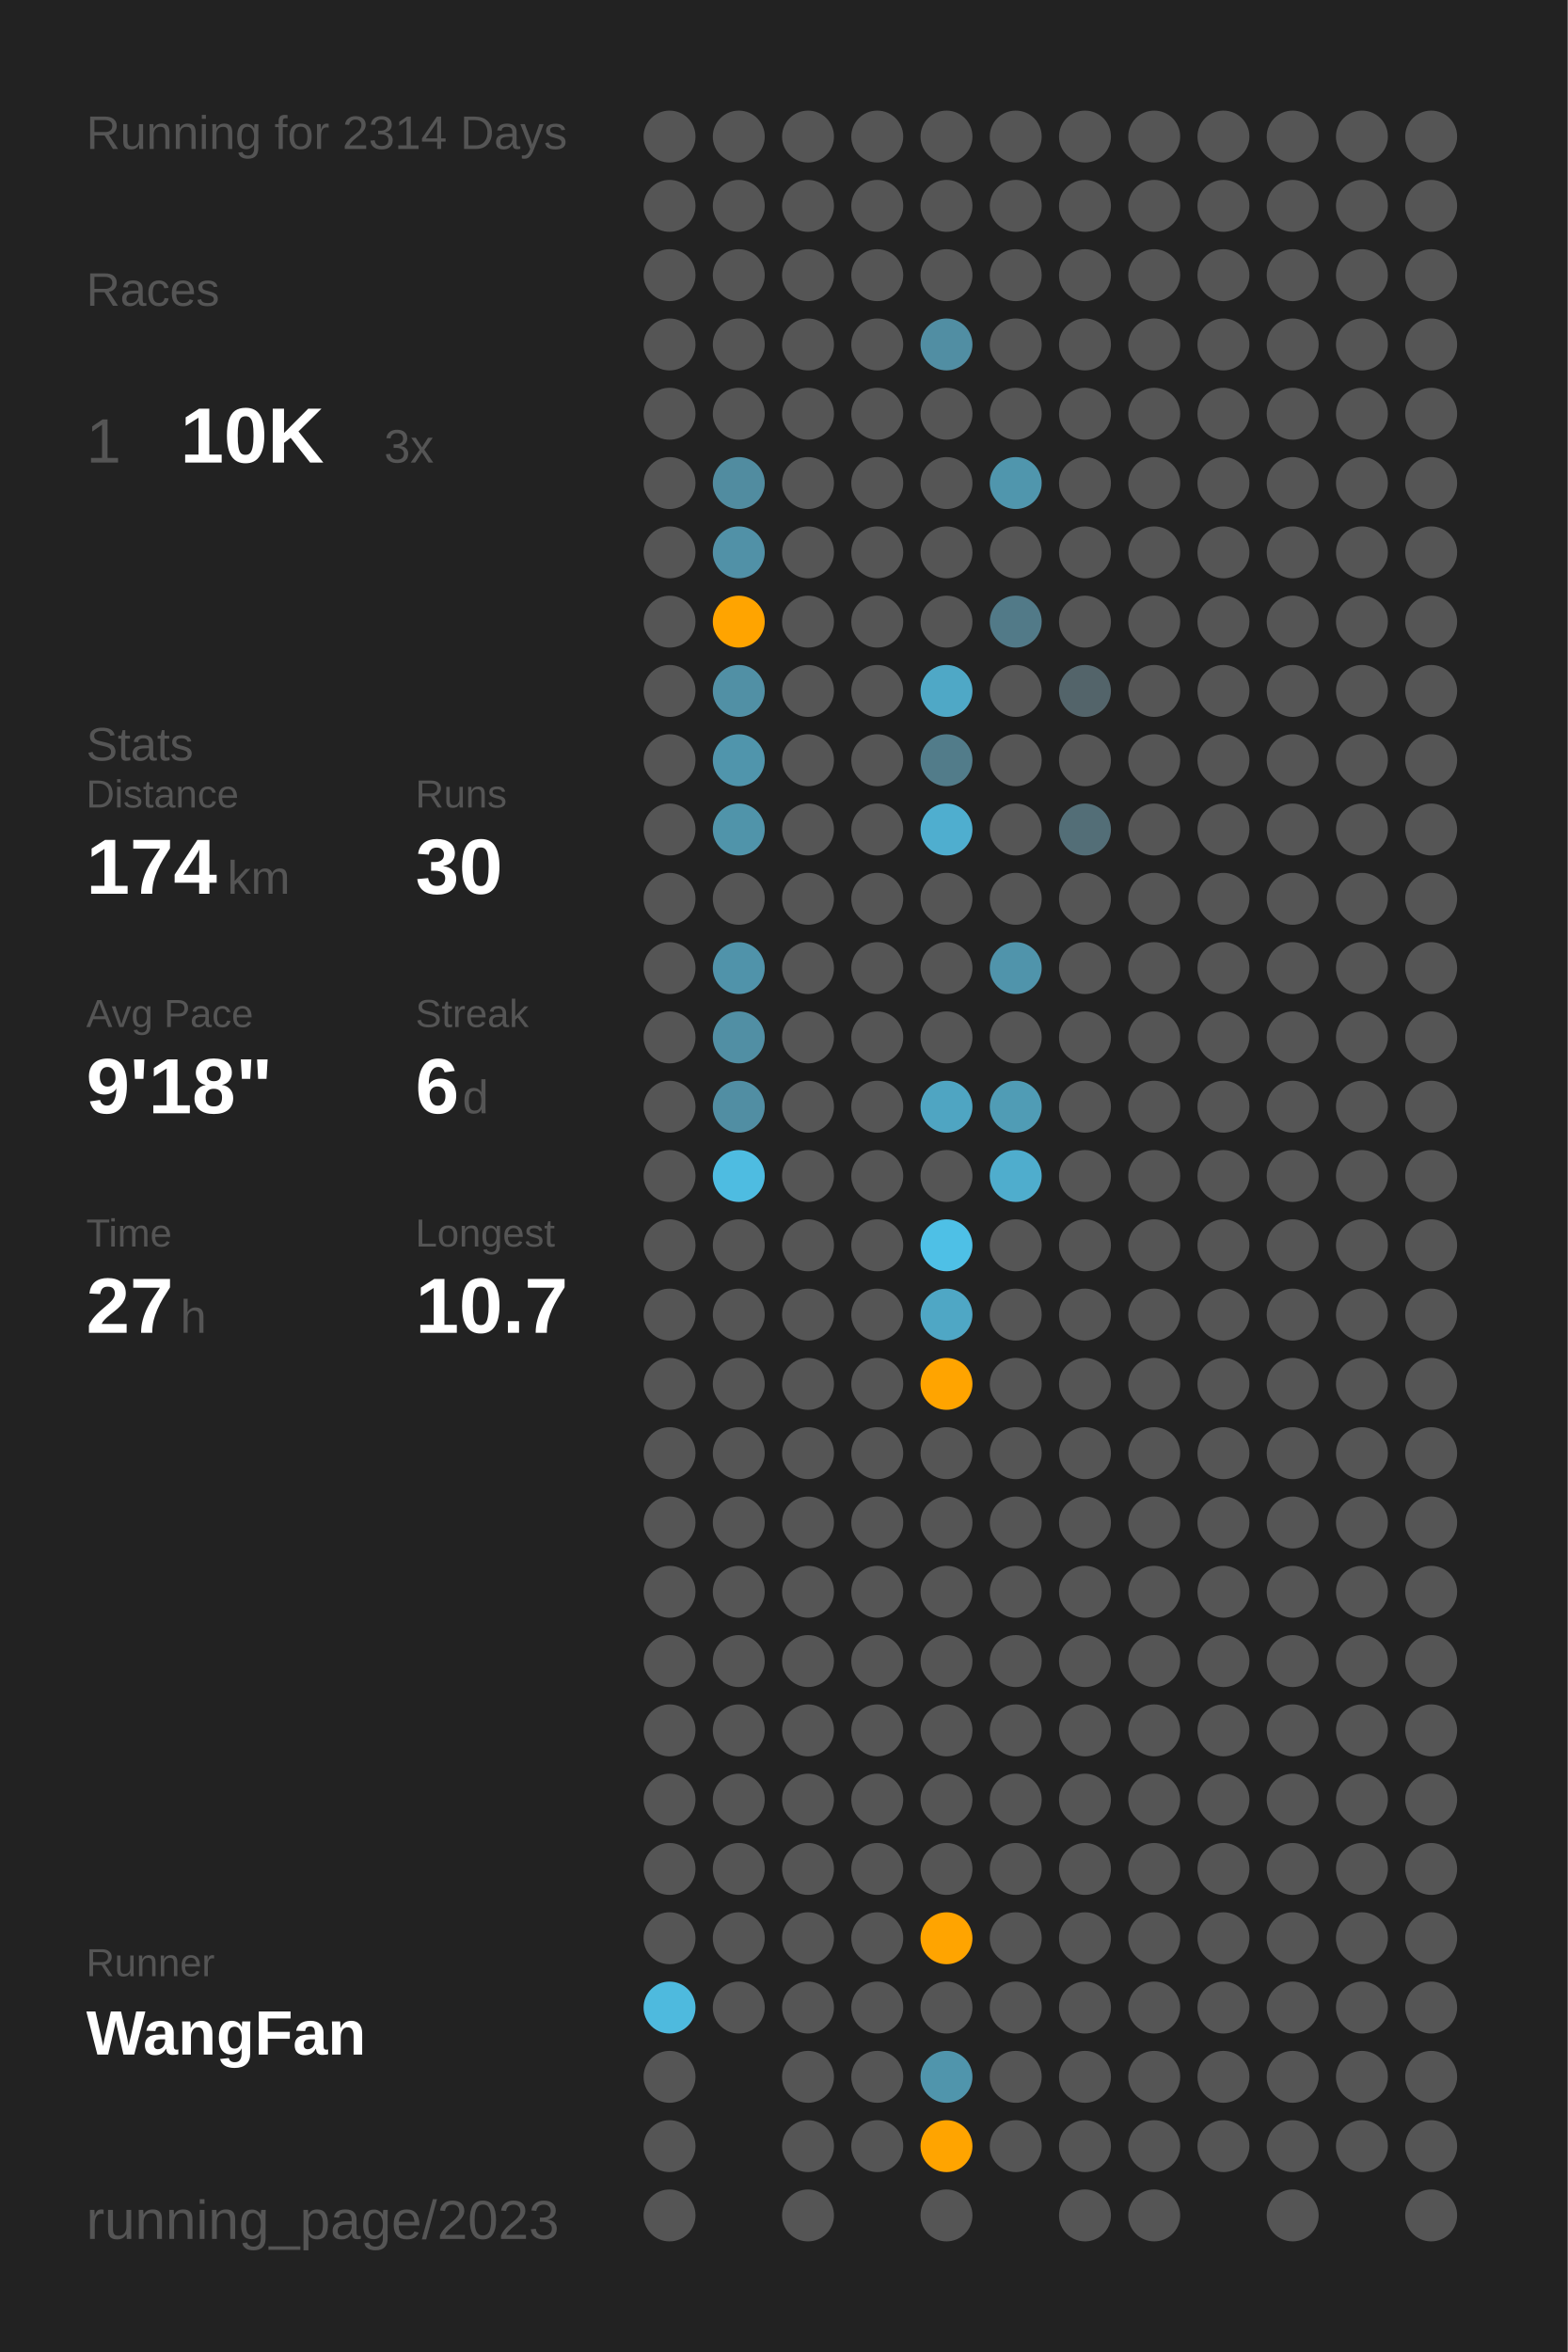
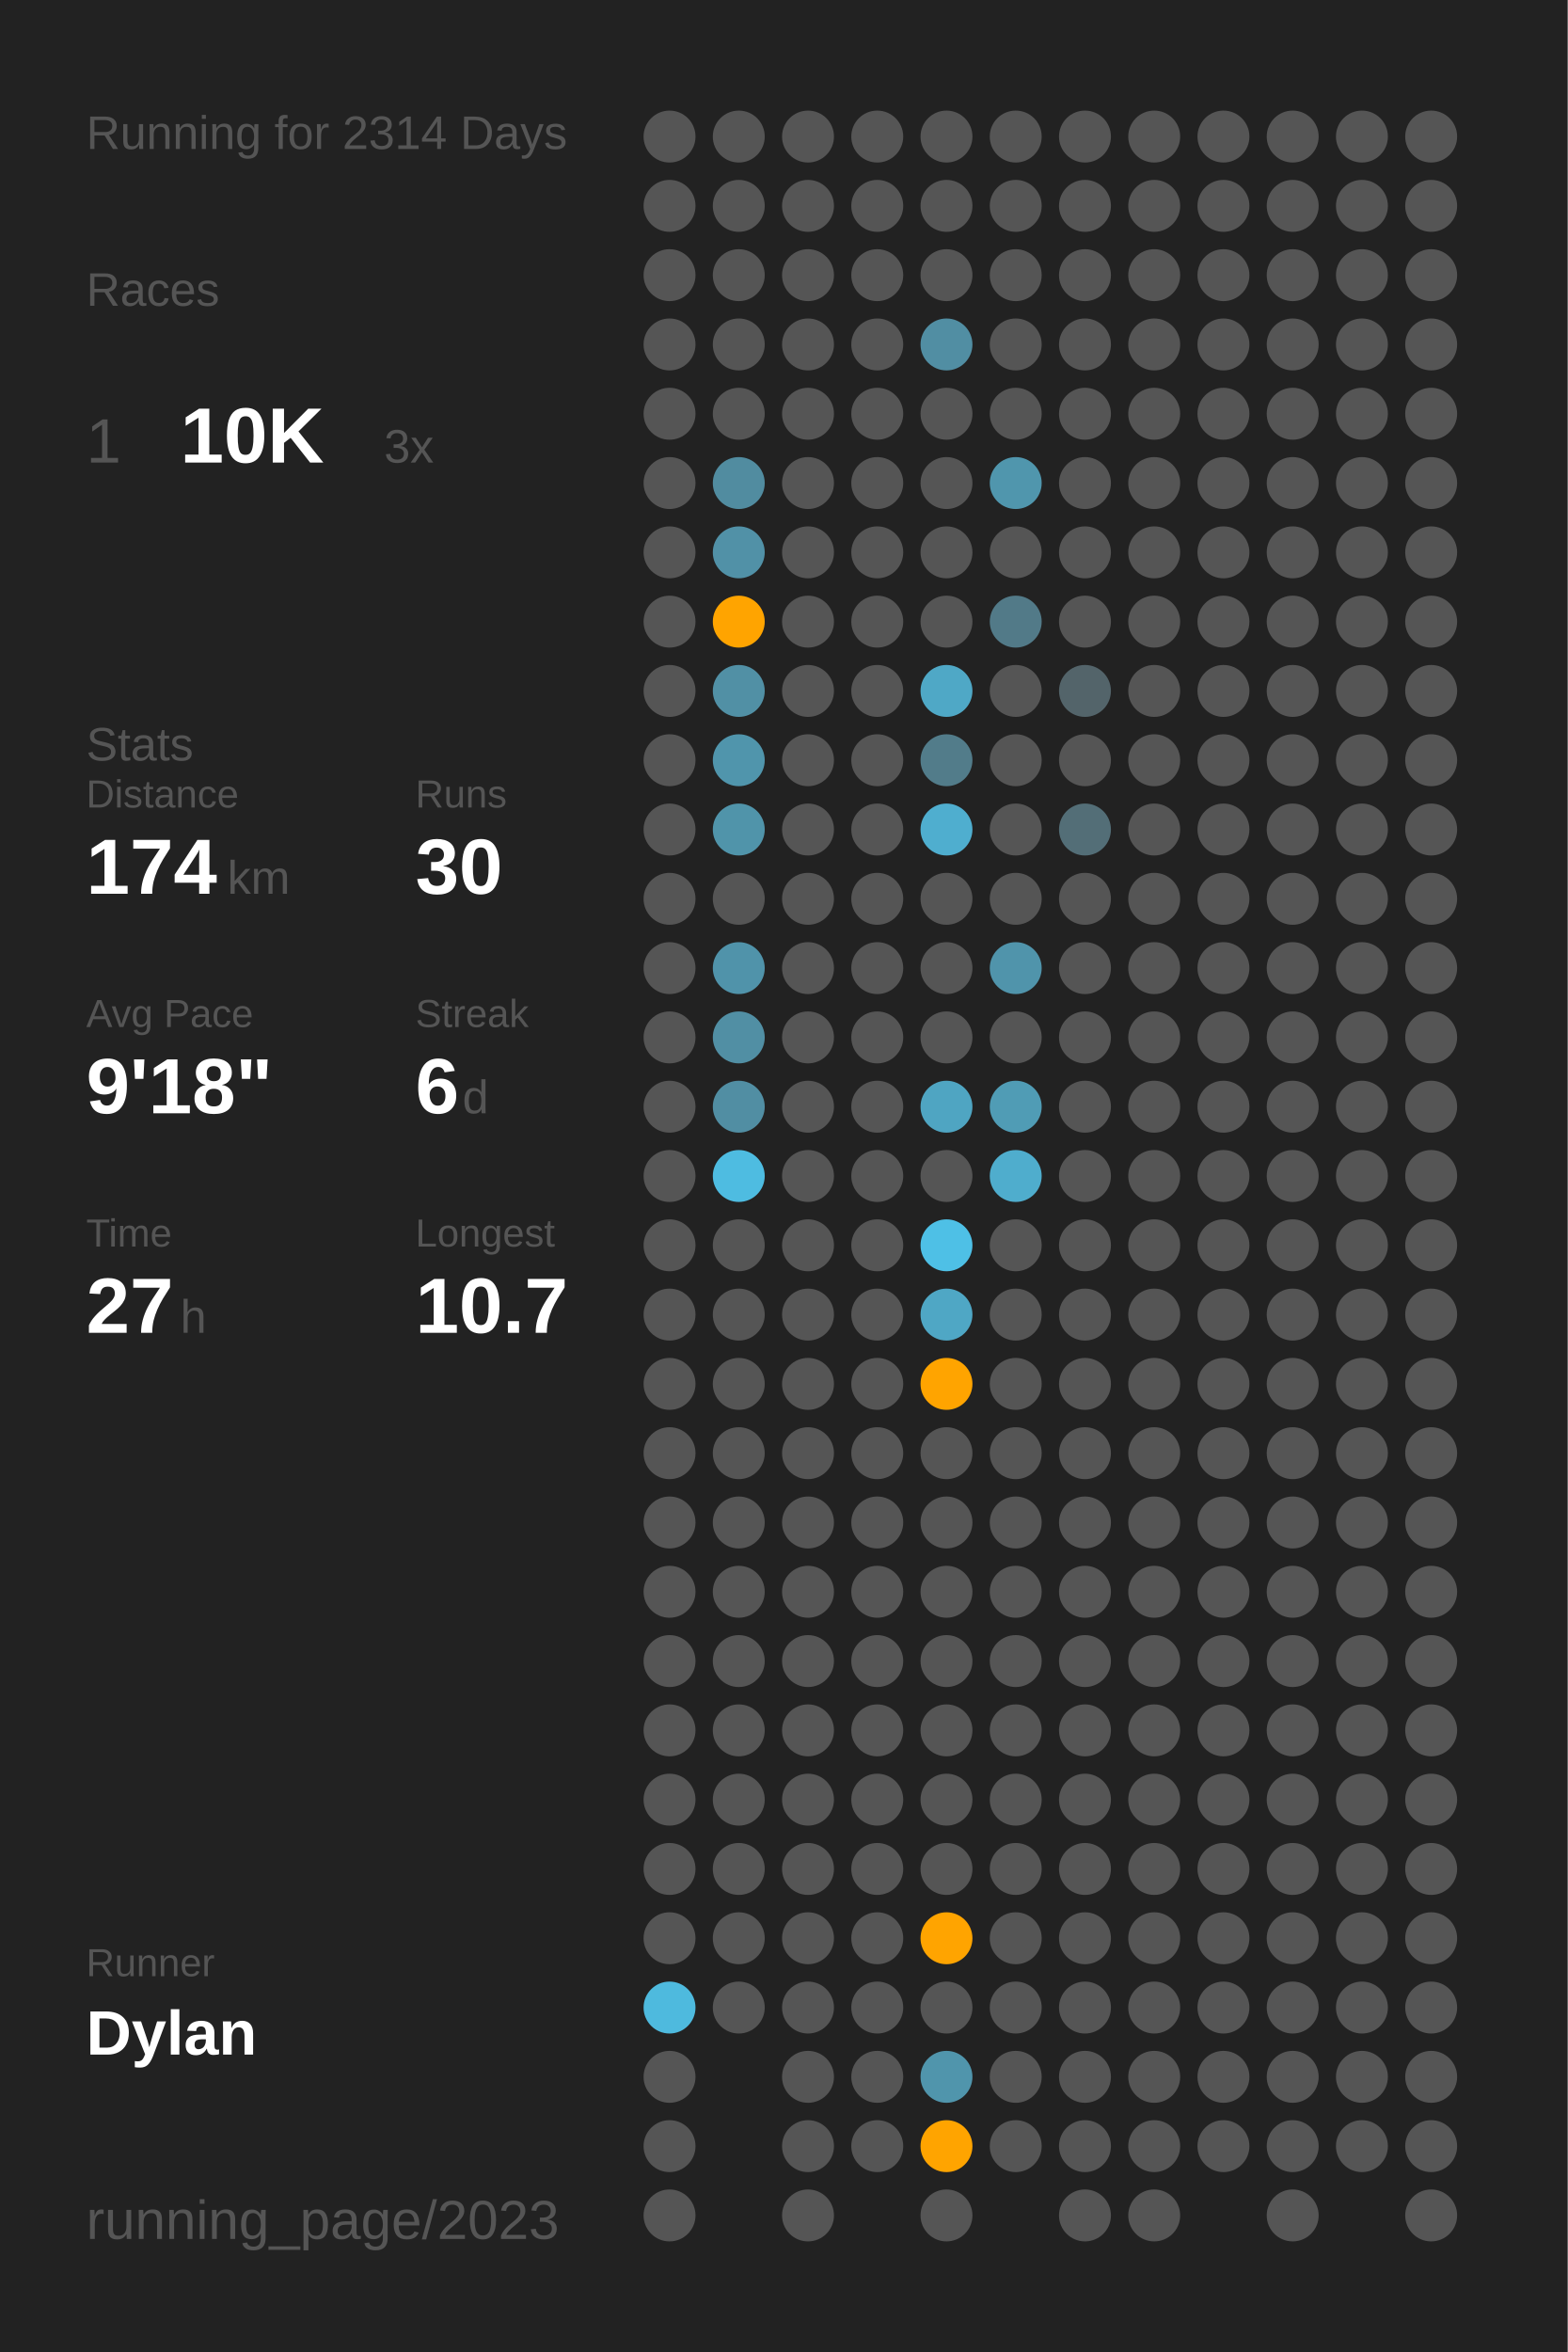
<svg xmlns="http://www.w3.org/2000/svg" baseProfile="full" height="300mm" version="1.1" viewBox="0,0,200,300" width="200mm">
  <defs />
  <rect fill="#222222" height="300" width="200" x="0" y="0" />
  <text fill="#555555" style="font-size:6px; font-family:Arial;" x="11" y="19">Running for 2314 Days</text>
  <text fill="#555555" style="font-size:6px; font-family:Arial;" x="11" y="39">Races</text>
  <text fill="#555555" style="font-size:8px; font-family:Arial;" x="11" y="59">1</text>
  <text fill="#FFFFFF" style="font-size:10px; font-family:Arial; font-weight:bold;" x="23" y="59">10K</text>
  <text fill="#555555" style="font-size:6px; font-family:Arial;" x="49" y="59">3x</text>
  <text fill="#555555" style="font-size:6px; font-family:Arial;" x="11" y="97">Stats</text>
  <text fill="#555555" style="font-size:5px; font-family:Arial;" x="11" y="103">Distance</text>
  <text fill="#FFFFFF" style="font-size:10px; font-family:Arial; font-weight:bold;" x="11" y="114">174</text>
  <text fill="#555555" style="font-size:6px; font-family:Arial;" x="29" y="114">km</text>
  <text fill="#555555" style="font-size:5px; font-family:Arial;" x="53" y="103">Runs</text>
  <text fill="#FFFFFF" style="font-size:10px; font-family:Arial; font-weight:bold;" x="53" y="114">30</text>
  <text fill="#555555" style="font-size:5px; font-family:Arial;" x="11" y="131">Avg Pace</text>
  <text fill="#FFFFFF" style="font-size:10px; font-family:Arial; font-weight:bold;" x="11" y="142">9'18"</text>
  <text fill="#555555" style="font-size:5px; font-family:Arial;" x="53" y="131">Streak</text>
  <text fill="#FFFFFF" style="font-size:10px; font-family:Arial; font-weight:bold;" x="53" y="142">6</text>
  <text fill="#555555" style="font-size:6px; font-family:Arial;" x="59" y="142">d</text>
  <text fill="#555555" style="font-size:5px; font-family:Arial;" x="11" y="159">Time</text>
  <text fill="#FFFFFF" style="font-size:10px; font-family:Arial; font-weight:bold;" x="11" y="170">27</text>
  <text fill="#555555" style="font-size:6px; font-family:Arial;" x="23" y="170">h</text>
  <text fill="#555555" style="font-size:5px; font-family:Arial;" x="53" y="159">Longest</text>
  <text fill="#FFFFFF" style="font-size:10px; font-family:Arial; font-weight:bold;" x="53" y="170">10.7</text>
  <text fill="#555555" style="font-size:5px; font-family:Arial;" x="11" y="252.065">Runner</text>
-   <text fill="#FFFFFF" style="font-size:8px; font-family:Arial; font-weight:bold;" x="11" y="262.065">WangFan</text>
+   <text fill="#FFFFFF" style="font-size:8px; font-family:Arial; font-weight:bold;" x="11" y="262.065">Dylan</text>
  <text fill="#555555" style="font-size:7px; font-family:Arial;" x="11" y="285.581">running_page/2023</text>
  <circle cx="85.417" cy="17.419" fill="#555555" r="3.312" />
  <circle cx="85.417" cy="26.258" fill="#555555" r="3.312" />
  <circle cx="85.417" cy="35.097" fill="#555555" r="3.312" />
  <circle cx="85.417" cy="43.935" fill="#555555" r="3.312" />
  <circle cx="85.417" cy="52.774" fill="#555555" r="3.312" />
  <circle cx="85.417" cy="61.613" fill="#555555" r="3.312" />
  <circle cx="85.417" cy="70.452" fill="#555555" r="3.312" />
  <circle cx="85.417" cy="79.29" fill="#555555" r="3.312" />
  <circle cx="85.417" cy="88.129" fill="#555555" r="3.312" />
  <circle cx="85.417" cy="96.968" fill="#555555" r="3.312" />
  <circle cx="85.417" cy="105.806" fill="#555555" r="3.312" />
  <circle cx="85.417" cy="114.645" fill="#555555" r="3.312" />
  <circle cx="85.417" cy="123.484" fill="#555555" r="3.312" />
  <circle cx="85.417" cy="132.323" fill="#555555" r="3.312" />
  <circle cx="85.417" cy="141.161" fill="#555555" r="3.312" />
  <circle cx="85.417" cy="150" fill="#555555" r="3.312" />
  <circle cx="85.417" cy="158.839" fill="#555555" r="3.312" />
  <circle cx="85.417" cy="167.677" fill="#555555" r="3.312" />
  <circle cx="85.417" cy="176.516" fill="#555555" r="3.312" />
  <circle cx="85.417" cy="185.355" fill="#555555" r="3.312" />
  <circle cx="85.417" cy="194.194" fill="#555555" r="3.312" />
  <circle cx="85.417" cy="203.032" fill="#555555" r="3.312" />
  <circle cx="85.417" cy="211.871" fill="#555555" r="3.312" />
  <circle cx="85.417" cy="220.71" fill="#555555" r="3.312" />
  <circle cx="85.417" cy="229.548" fill="#555555" r="3.312" />
  <circle cx="85.417" cy="238.387" fill="#555555" r="3.312" />
  <circle cx="85.417" cy="247.226" fill="#555555" r="3.312" />
  <circle cx="85.417" cy="256.065" fill="#4ebade" r="3.312" />
  <circle cx="85.417" cy="264.903" fill="#555555" r="3.312" />
  <circle cx="85.417" cy="273.742" fill="#555555" r="3.312" />
  <circle cx="85.417" cy="282.581" fill="#555555" r="3.312" />
  <circle cx="94.25" cy="17.419" fill="#555555" r="3.312" />
  <circle cx="94.25" cy="26.258" fill="#555555" r="3.312" />
  <circle cx="94.25" cy="35.097" fill="#555555" r="3.312" />
  <circle cx="94.25" cy="43.935" fill="#555555" r="3.312" />
  <circle cx="94.25" cy="52.774" fill="#555555" r="3.312" />
  <circle cx="94.25" cy="61.613" fill="#518ca0" r="3.312" />
  <circle cx="94.25" cy="70.452" fill="#5191a7" r="3.312" />
  <circle cx="94.25" cy="79.29" fill="#ffa400" r="3.312" />
  <circle cx="94.25" cy="88.129" fill="#5190a5" r="3.312" />
  <circle cx="94.25" cy="96.968" fill="#5095ac" r="3.312" />
  <circle cx="94.25" cy="105.806" fill="#5094aa" r="3.312" />
  <circle cx="94.25" cy="114.645" fill="#555555" r="3.312" />
  <circle cx="94.25" cy="123.484" fill="#5093aa" r="3.312" />
  <circle cx="94.25" cy="132.323" fill="#518fa4" r="3.312" />
  <circle cx="94.25" cy="141.161" fill="#518ea3" r="3.312" />
  <circle cx="94.25" cy="150" fill="#4ebce1" r="3.312" />
  <circle cx="94.25" cy="158.839" fill="#555555" r="3.312" />
  <circle cx="94.25" cy="167.677" fill="#555555" r="3.312" />
  <circle cx="94.25" cy="176.516" fill="#555555" r="3.312" />
  <circle cx="94.25" cy="185.355" fill="#555555" r="3.312" />
  <circle cx="94.25" cy="194.194" fill="#555555" r="3.312" />
  <circle cx="94.25" cy="203.032" fill="#555555" r="3.312" />
  <circle cx="94.25" cy="211.871" fill="#555555" r="3.312" />
  <circle cx="94.25" cy="220.71" fill="#555555" r="3.312" />
  <circle cx="94.25" cy="229.548" fill="#555555" r="3.312" />
  <circle cx="94.25" cy="238.387" fill="#555555" r="3.312" />
  <circle cx="94.25" cy="247.226" fill="#555555" r="3.312" />
  <circle cx="94.25" cy="256.065" fill="#555555" r="3.312" />
  <circle cx="103.083" cy="17.419" fill="#555555" r="3.312" />
  <circle cx="103.083" cy="26.258" fill="#555555" r="3.312" />
  <circle cx="103.083" cy="35.097" fill="#555555" r="3.312" />
  <circle cx="103.083" cy="43.935" fill="#555555" r="3.312" />
  <circle cx="103.083" cy="52.774" fill="#555555" r="3.312" />
  <circle cx="103.083" cy="61.613" fill="#555555" r="3.312" />
  <circle cx="103.083" cy="70.452" fill="#555555" r="3.312" />
  <circle cx="103.083" cy="79.29" fill="#555555" r="3.312" />
  <circle cx="103.083" cy="88.129" fill="#555555" r="3.312" />
  <circle cx="103.083" cy="96.968" fill="#555555" r="3.312" />
  <circle cx="103.083" cy="105.806" fill="#555555" r="3.312" />
  <circle cx="103.083" cy="114.645" fill="#555555" r="3.312" />
  <circle cx="103.083" cy="123.484" fill="#555555" r="3.312" />
  <circle cx="103.083" cy="132.323" fill="#555555" r="3.312" />
  <circle cx="103.083" cy="141.161" fill="#555555" r="3.312" />
  <circle cx="103.083" cy="150" fill="#555555" r="3.312" />
  <circle cx="103.083" cy="158.839" fill="#555555" r="3.312" />
  <circle cx="103.083" cy="167.677" fill="#555555" r="3.312" />
  <circle cx="103.083" cy="176.516" fill="#555555" r="3.312" />
  <circle cx="103.083" cy="185.355" fill="#555555" r="3.312" />
  <circle cx="103.083" cy="194.194" fill="#555555" r="3.312" />
  <circle cx="103.083" cy="203.032" fill="#555555" r="3.312" />
  <circle cx="103.083" cy="211.871" fill="#555555" r="3.312" />
  <circle cx="103.083" cy="220.71" fill="#555555" r="3.312" />
  <circle cx="103.083" cy="229.548" fill="#555555" r="3.312" />
  <circle cx="103.083" cy="238.387" fill="#555555" r="3.312" />
  <circle cx="103.083" cy="247.226" fill="#555555" r="3.312" />
  <circle cx="103.083" cy="256.065" fill="#555555" r="3.312" />
  <circle cx="103.083" cy="264.903" fill="#555555" r="3.312" />
  <circle cx="103.083" cy="273.742" fill="#555555" r="3.312" />
  <circle cx="103.083" cy="282.581" fill="#555555" r="3.312" />
  <circle cx="111.917" cy="17.419" fill="#555555" r="3.312" />
  <circle cx="111.917" cy="26.258" fill="#555555" r="3.312" />
  <circle cx="111.917" cy="35.097" fill="#555555" r="3.312" />
  <circle cx="111.917" cy="43.935" fill="#555555" r="3.312" />
  <circle cx="111.917" cy="52.774" fill="#555555" r="3.312" />
  <circle cx="111.917" cy="61.613" fill="#555555" r="3.312" />
  <circle cx="111.917" cy="70.452" fill="#555555" r="3.312" />
  <circle cx="111.917" cy="79.29" fill="#555555" r="3.312" />
  <circle cx="111.917" cy="88.129" fill="#555555" r="3.312" />
  <circle cx="111.917" cy="96.968" fill="#555555" r="3.312" />
  <circle cx="111.917" cy="105.806" fill="#555555" r="3.312" />
  <circle cx="111.917" cy="114.645" fill="#555555" r="3.312" />
  <circle cx="111.917" cy="123.484" fill="#555555" r="3.312" />
  <circle cx="111.917" cy="132.323" fill="#555555" r="3.312" />
  <circle cx="111.917" cy="141.161" fill="#555555" r="3.312" />
  <circle cx="111.917" cy="150" fill="#555555" r="3.312" />
  <circle cx="111.917" cy="158.839" fill="#555555" r="3.312" />
  <circle cx="111.917" cy="167.677" fill="#555555" r="3.312" />
  <circle cx="111.917" cy="176.516" fill="#555555" r="3.312" />
  <circle cx="111.917" cy="185.355" fill="#555555" r="3.312" />
  <circle cx="111.917" cy="194.194" fill="#555555" r="3.312" />
  <circle cx="111.917" cy="203.032" fill="#555555" r="3.312" />
  <circle cx="111.917" cy="211.871" fill="#555555" r="3.312" />
  <circle cx="111.917" cy="220.71" fill="#555555" r="3.312" />
  <circle cx="111.917" cy="229.548" fill="#555555" r="3.312" />
  <circle cx="111.917" cy="238.387" fill="#555555" r="3.312" />
  <circle cx="111.917" cy="247.226" fill="#555555" r="3.312" />
  <circle cx="111.917" cy="256.065" fill="#555555" r="3.312" />
  <circle cx="111.917" cy="264.903" fill="#555555" r="3.312" />
  <circle cx="111.917" cy="273.742" fill="#555555" r="3.312" />
  <circle cx="120.75" cy="17.419" fill="#555555" r="3.312" />
  <circle cx="120.75" cy="26.258" fill="#555555" r="3.312" />
  <circle cx="120.75" cy="35.097" fill="#555555" r="3.312" />
  <circle cx="120.75" cy="43.935" fill="#518ea3" r="3.312" />
  <circle cx="120.75" cy="52.774" fill="#555555" r="3.312" />
  <circle cx="120.75" cy="61.613" fill="#555555" r="3.312" />
  <circle cx="120.75" cy="70.452" fill="#555555" r="3.312" />
  <circle cx="120.75" cy="79.29" fill="#555555" r="3.312" />
  <circle cx="120.75" cy="88.129" fill="#4fa8c6" r="3.312" />
  <circle cx="120.75" cy="96.968" fill="#527c8a" r="3.312" />
  <circle cx="120.75" cy="105.806" fill="#4faecf" r="3.312" />
  <circle cx="120.75" cy="114.645" fill="#555555" r="3.312" />
  <circle cx="120.75" cy="123.484" fill="#555555" r="3.312" />
  <circle cx="120.75" cy="132.323" fill="#555555" r="3.312" />
  <circle cx="120.75" cy="141.161" fill="#4fa5c2" r="3.312" />
  <circle cx="120.75" cy="150" fill="#555555" r="3.312" />
  <circle cx="120.75" cy="158.839" fill="#4ec0e6" r="3.312" />
  <circle cx="120.75" cy="167.677" fill="#4fa7c5" r="3.312" />
  <circle cx="120.75" cy="176.516" fill="#ffa400" r="3.312" />
  <circle cx="120.75" cy="185.355" fill="#555555" r="3.312" />
  <circle cx="120.75" cy="194.194" fill="#555555" r="3.312" />
  <circle cx="120.75" cy="203.032" fill="#555555" r="3.312" />
  <circle cx="120.75" cy="211.871" fill="#555555" r="3.312" />
  <circle cx="120.75" cy="220.71" fill="#555555" r="3.312" />
  <circle cx="120.75" cy="229.548" fill="#555555" r="3.312" />
  <circle cx="120.75" cy="238.387" fill="#555555" r="3.312" />
  <circle cx="120.75" cy="247.226" fill="#ffa400" r="3.312" />
  <circle cx="120.75" cy="256.065" fill="#555555" r="3.312" />
  <circle cx="120.75" cy="264.903" fill="#5095ac" r="3.312" />
  <circle cx="120.75" cy="273.742" fill="#ffa400" r="3.312" />
  <circle cx="120.75" cy="282.581" fill="#555555" r="3.312" />
  <circle cx="129.583" cy="17.419" fill="#555555" r="3.312" />
  <circle cx="129.583" cy="26.258" fill="#555555" r="3.312" />
  <circle cx="129.583" cy="35.097" fill="#555555" r="3.312" />
  <circle cx="129.583" cy="43.935" fill="#555555" r="3.312" />
  <circle cx="129.583" cy="52.774" fill="#555555" r="3.312" />
  <circle cx="129.583" cy="61.613" fill="#5096ad" r="3.312" />
  <circle cx="129.583" cy="70.452" fill="#555555" r="3.312" />
  <circle cx="129.583" cy="79.29" fill="#527a88" r="3.312" />
  <circle cx="129.583" cy="88.129" fill="#555555" r="3.312" />
  <circle cx="129.583" cy="96.968" fill="#555555" r="3.312" />
  <circle cx="129.583" cy="105.806" fill="#555555" r="3.312" />
  <circle cx="129.583" cy="114.645" fill="#555555" r="3.312" />
  <circle cx="129.583" cy="123.484" fill="#5094ab" r="3.312" />
  <circle cx="129.583" cy="132.323" fill="#555555" r="3.312" />
  <circle cx="129.583" cy="141.161" fill="#509cb5" r="3.312" />
  <circle cx="129.583" cy="150" fill="#4fadcd" r="3.312" />
  <circle cx="129.583" cy="158.839" fill="#555555" r="3.312" />
  <circle cx="129.583" cy="167.677" fill="#555555" r="3.312" />
  <circle cx="129.583" cy="176.516" fill="#555555" r="3.312" />
  <circle cx="129.583" cy="185.355" fill="#555555" r="3.312" />
  <circle cx="129.583" cy="194.194" fill="#555555" r="3.312" />
  <circle cx="129.583" cy="203.032" fill="#555555" r="3.312" />
  <circle cx="129.583" cy="211.871" fill="#555555" r="3.312" />
  <circle cx="129.583" cy="220.71" fill="#555555" r="3.312" />
  <circle cx="129.583" cy="229.548" fill="#555555" r="3.312" />
  <circle cx="129.583" cy="238.387" fill="#555555" r="3.312" />
  <circle cx="129.583" cy="247.226" fill="#555555" r="3.312" />
  <circle cx="129.583" cy="256.065" fill="#555555" r="3.312" />
  <circle cx="129.583" cy="264.903" fill="#555555" r="3.312" />
  <circle cx="129.583" cy="273.742" fill="#555555" r="3.312" />
  <circle cx="138.417" cy="17.419" fill="#555555" r="3.312" />
  <circle cx="138.417" cy="26.258" fill="#555555" r="3.312" />
  <circle cx="138.417" cy="35.097" fill="#555555" r="3.312" />
  <circle cx="138.417" cy="43.935" fill="#555555" r="3.312" />
  <circle cx="138.417" cy="52.774" fill="#555555" r="3.312" />
  <circle cx="138.417" cy="61.613" fill="#555555" r="3.312" />
  <circle cx="138.417" cy="70.452" fill="#555555" r="3.312" />
  <circle cx="138.417" cy="79.29" fill="#555555" r="3.312" />
  <circle cx="138.417" cy="88.129" fill="#53646a" r="3.312" />
  <circle cx="138.417" cy="96.968" fill="#555555" r="3.312" />
  <circle cx="138.417" cy="105.806" fill="#536e77" r="3.312" />
  <circle cx="138.417" cy="114.645" fill="#555555" r="3.312" />
  <circle cx="138.417" cy="123.484" fill="#555555" r="3.312" />
  <circle cx="138.417" cy="132.323" fill="#555555" r="3.312" />
  <circle cx="138.417" cy="141.161" fill="#555555" r="3.312" />
  <circle cx="138.417" cy="150" fill="#555555" r="3.312" />
  <circle cx="138.417" cy="158.839" fill="#555555" r="3.312" />
  <circle cx="138.417" cy="167.677" fill="#555555" r="3.312" />
  <circle cx="138.417" cy="176.516" fill="#555555" r="3.312" />
  <circle cx="138.417" cy="185.355" fill="#555555" r="3.312" />
  <circle cx="138.417" cy="194.194" fill="#555555" r="3.312" />
  <circle cx="138.417" cy="203.032" fill="#555555" r="3.312" />
  <circle cx="138.417" cy="211.871" fill="#555555" r="3.312" />
  <circle cx="138.417" cy="220.71" fill="#555555" r="3.312" />
  <circle cx="138.417" cy="229.548" fill="#555555" r="3.312" />
  <circle cx="138.417" cy="238.387" fill="#555555" r="3.312" />
  <circle cx="138.417" cy="247.226" fill="#555555" r="3.312" />
  <circle cx="138.417" cy="256.065" fill="#555555" r="3.312" />
  <circle cx="138.417" cy="264.903" fill="#555555" r="3.312" />
  <circle cx="138.417" cy="273.742" fill="#555555" r="3.312" />
  <circle cx="138.417" cy="282.581" fill="#555555" r="3.312" />
  <circle cx="147.25" cy="17.419" fill="#555555" r="3.312" />
  <circle cx="147.25" cy="26.258" fill="#555555" r="3.312" />
  <circle cx="147.25" cy="35.097" fill="#555555" r="3.312" />
  <circle cx="147.25" cy="43.935" fill="#555555" r="3.312" />
  <circle cx="147.25" cy="52.774" fill="#555555" r="3.312" />
  <circle cx="147.25" cy="61.613" fill="#555555" r="3.312" />
  <circle cx="147.25" cy="70.452" fill="#555555" r="3.312" />
  <circle cx="147.25" cy="79.29" fill="#555555" r="3.312" />
  <circle cx="147.25" cy="88.129" fill="#555555" r="3.312" />
  <circle cx="147.25" cy="96.968" fill="#555555" r="3.312" />
  <circle cx="147.25" cy="105.806" fill="#555555" r="3.312" />
  <circle cx="147.25" cy="114.645" fill="#555555" r="3.312" />
  <circle cx="147.25" cy="123.484" fill="#555555" r="3.312" />
  <circle cx="147.25" cy="132.323" fill="#555555" r="3.312" />
  <circle cx="147.25" cy="141.161" fill="#555555" r="3.312" />
  <circle cx="147.25" cy="150" fill="#555555" r="3.312" />
  <circle cx="147.25" cy="158.839" fill="#555555" r="3.312" />
  <circle cx="147.25" cy="167.677" fill="#555555" r="3.312" />
  <circle cx="147.25" cy="176.516" fill="#555555" r="3.312" />
  <circle cx="147.25" cy="185.355" fill="#555555" r="3.312" />
  <circle cx="147.25" cy="194.194" fill="#555555" r="3.312" />
  <circle cx="147.25" cy="203.032" fill="#555555" r="3.312" />
  <circle cx="147.25" cy="211.871" fill="#555555" r="3.312" />
  <circle cx="147.25" cy="220.71" fill="#555555" r="3.312" />
  <circle cx="147.25" cy="229.548" fill="#555555" r="3.312" />
  <circle cx="147.25" cy="238.387" fill="#555555" r="3.312" />
  <circle cx="147.25" cy="247.226" fill="#555555" r="3.312" />
  <circle cx="147.25" cy="256.065" fill="#555555" r="3.312" />
  <circle cx="147.25" cy="264.903" fill="#555555" r="3.312" />
  <circle cx="147.25" cy="273.742" fill="#555555" r="3.312" />
  <circle cx="147.25" cy="282.581" fill="#555555" r="3.312" />
  <circle cx="156.083" cy="17.419" fill="#555555" r="3.312" />
  <circle cx="156.083" cy="26.258" fill="#555555" r="3.312" />
  <circle cx="156.083" cy="35.097" fill="#555555" r="3.312" />
  <circle cx="156.083" cy="43.935" fill="#555555" r="3.312" />
  <circle cx="156.083" cy="52.774" fill="#555555" r="3.312" />
  <circle cx="156.083" cy="61.613" fill="#555555" r="3.312" />
  <circle cx="156.083" cy="70.452" fill="#555555" r="3.312" />
  <circle cx="156.083" cy="79.29" fill="#555555" r="3.312" />
  <circle cx="156.083" cy="88.129" fill="#555555" r="3.312" />
  <circle cx="156.083" cy="96.968" fill="#555555" r="3.312" />
  <circle cx="156.083" cy="105.806" fill="#555555" r="3.312" />
  <circle cx="156.083" cy="114.645" fill="#555555" r="3.312" />
  <circle cx="156.083" cy="123.484" fill="#555555" r="3.312" />
  <circle cx="156.083" cy="132.323" fill="#555555" r="3.312" />
  <circle cx="156.083" cy="141.161" fill="#555555" r="3.312" />
  <circle cx="156.083" cy="150" fill="#555555" r="3.312" />
  <circle cx="156.083" cy="158.839" fill="#555555" r="3.312" />
  <circle cx="156.083" cy="167.677" fill="#555555" r="3.312" />
  <circle cx="156.083" cy="176.516" fill="#555555" r="3.312" />
  <circle cx="156.083" cy="185.355" fill="#555555" r="3.312" />
  <circle cx="156.083" cy="194.194" fill="#555555" r="3.312" />
  <circle cx="156.083" cy="203.032" fill="#555555" r="3.312" />
  <circle cx="156.083" cy="211.871" fill="#555555" r="3.312" />
  <circle cx="156.083" cy="220.71" fill="#555555" r="3.312" />
  <circle cx="156.083" cy="229.548" fill="#555555" r="3.312" />
  <circle cx="156.083" cy="238.387" fill="#555555" r="3.312" />
  <circle cx="156.083" cy="247.226" fill="#555555" r="3.312" />
  <circle cx="156.083" cy="256.065" fill="#555555" r="3.312" />
  <circle cx="156.083" cy="264.903" fill="#555555" r="3.312" />
  <circle cx="156.083" cy="273.742" fill="#555555" r="3.312" />
  <circle cx="164.917" cy="17.419" fill="#555555" r="3.312" />
  <circle cx="164.917" cy="26.258" fill="#555555" r="3.312" />
  <circle cx="164.917" cy="35.097" fill="#555555" r="3.312" />
  <circle cx="164.917" cy="43.935" fill="#555555" r="3.312" />
  <circle cx="164.917" cy="52.774" fill="#555555" r="3.312" />
  <circle cx="164.917" cy="61.613" fill="#555555" r="3.312" />
  <circle cx="164.917" cy="70.452" fill="#555555" r="3.312" />
  <circle cx="164.917" cy="79.29" fill="#555555" r="3.312" />
  <circle cx="164.917" cy="88.129" fill="#555555" r="3.312" />
  <circle cx="164.917" cy="96.968" fill="#555555" r="3.312" />
  <circle cx="164.917" cy="105.806" fill="#555555" r="3.312" />
  <circle cx="164.917" cy="114.645" fill="#555555" r="3.312" />
  <circle cx="164.917" cy="123.484" fill="#555555" r="3.312" />
  <circle cx="164.917" cy="132.323" fill="#555555" r="3.312" />
  <circle cx="164.917" cy="141.161" fill="#555555" r="3.312" />
  <circle cx="164.917" cy="150" fill="#555555" r="3.312" />
  <circle cx="164.917" cy="158.839" fill="#555555" r="3.312" />
  <circle cx="164.917" cy="167.677" fill="#555555" r="3.312" />
  <circle cx="164.917" cy="176.516" fill="#555555" r="3.312" />
  <circle cx="164.917" cy="185.355" fill="#555555" r="3.312" />
  <circle cx="164.917" cy="194.194" fill="#555555" r="3.312" />
  <circle cx="164.917" cy="203.032" fill="#555555" r="3.312" />
  <circle cx="164.917" cy="211.871" fill="#555555" r="3.312" />
  <circle cx="164.917" cy="220.71" fill="#555555" r="3.312" />
  <circle cx="164.917" cy="229.548" fill="#555555" r="3.312" />
  <circle cx="164.917" cy="238.387" fill="#555555" r="3.312" />
  <circle cx="164.917" cy="247.226" fill="#555555" r="3.312" />
  <circle cx="164.917" cy="256.065" fill="#555555" r="3.312" />
  <circle cx="164.917" cy="264.903" fill="#555555" r="3.312" />
  <circle cx="164.917" cy="273.742" fill="#555555" r="3.312" />
  <circle cx="164.917" cy="282.581" fill="#555555" r="3.312" />
  <circle cx="173.75" cy="17.419" fill="#555555" r="3.312" />
  <circle cx="173.75" cy="26.258" fill="#555555" r="3.312" />
  <circle cx="173.75" cy="35.097" fill="#555555" r="3.312" />
  <circle cx="173.75" cy="43.935" fill="#555555" r="3.312" />
  <circle cx="173.75" cy="52.774" fill="#555555" r="3.312" />
  <circle cx="173.75" cy="61.613" fill="#555555" r="3.312" />
  <circle cx="173.75" cy="70.452" fill="#555555" r="3.312" />
  <circle cx="173.75" cy="79.29" fill="#555555" r="3.312" />
  <circle cx="173.75" cy="88.129" fill="#555555" r="3.312" />
  <circle cx="173.75" cy="96.968" fill="#555555" r="3.312" />
  <circle cx="173.75" cy="105.806" fill="#555555" r="3.312" />
  <circle cx="173.75" cy="114.645" fill="#555555" r="3.312" />
  <circle cx="173.75" cy="123.484" fill="#555555" r="3.312" />
  <circle cx="173.75" cy="132.323" fill="#555555" r="3.312" />
  <circle cx="173.75" cy="141.161" fill="#555555" r="3.312" />
  <circle cx="173.75" cy="150" fill="#555555" r="3.312" />
  <circle cx="173.75" cy="158.839" fill="#555555" r="3.312" />
  <circle cx="173.75" cy="167.677" fill="#555555" r="3.312" />
  <circle cx="173.75" cy="176.516" fill="#555555" r="3.312" />
  <circle cx="173.75" cy="185.355" fill="#555555" r="3.312" />
  <circle cx="173.75" cy="194.194" fill="#555555" r="3.312" />
  <circle cx="173.75" cy="203.032" fill="#555555" r="3.312" />
  <circle cx="173.75" cy="211.871" fill="#555555" r="3.312" />
  <circle cx="173.75" cy="220.71" fill="#555555" r="3.312" />
  <circle cx="173.75" cy="229.548" fill="#555555" r="3.312" />
  <circle cx="173.75" cy="238.387" fill="#555555" r="3.312" />
  <circle cx="173.75" cy="247.226" fill="#555555" r="3.312" />
  <circle cx="173.75" cy="256.065" fill="#555555" r="3.312" />
  <circle cx="173.75" cy="264.903" fill="#555555" r="3.312" />
  <circle cx="173.75" cy="273.742" fill="#555555" r="3.312" />
  <circle cx="182.583" cy="17.419" fill="#555555" r="3.312" />
  <circle cx="182.583" cy="26.258" fill="#555555" r="3.312" />
  <circle cx="182.583" cy="35.097" fill="#555555" r="3.312" />
  <circle cx="182.583" cy="43.935" fill="#555555" r="3.312" />
  <circle cx="182.583" cy="52.774" fill="#555555" r="3.312" />
  <circle cx="182.583" cy="61.613" fill="#555555" r="3.312" />
  <circle cx="182.583" cy="70.452" fill="#555555" r="3.312" />
  <circle cx="182.583" cy="79.29" fill="#555555" r="3.312" />
  <circle cx="182.583" cy="88.129" fill="#555555" r="3.312" />
  <circle cx="182.583" cy="96.968" fill="#555555" r="3.312" />
  <circle cx="182.583" cy="105.806" fill="#555555" r="3.312" />
  <circle cx="182.583" cy="114.645" fill="#555555" r="3.312" />
  <circle cx="182.583" cy="123.484" fill="#555555" r="3.312" />
  <circle cx="182.583" cy="132.323" fill="#555555" r="3.312" />
  <circle cx="182.583" cy="141.161" fill="#555555" r="3.312" />
  <circle cx="182.583" cy="150" fill="#555555" r="3.312" />
  <circle cx="182.583" cy="158.839" fill="#555555" r="3.312" />
  <circle cx="182.583" cy="167.677" fill="#555555" r="3.312" />
  <circle cx="182.583" cy="176.516" fill="#555555" r="3.312" />
  <circle cx="182.583" cy="185.355" fill="#555555" r="3.312" />
  <circle cx="182.583" cy="194.194" fill="#555555" r="3.312" />
  <circle cx="182.583" cy="203.032" fill="#555555" r="3.312" />
  <circle cx="182.583" cy="211.871" fill="#555555" r="3.312" />
  <circle cx="182.583" cy="220.71" fill="#555555" r="3.312" />
  <circle cx="182.583" cy="229.548" fill="#555555" r="3.312" />
  <circle cx="182.583" cy="238.387" fill="#555555" r="3.312" />
  <circle cx="182.583" cy="247.226" fill="#555555" r="3.312" />
  <circle cx="182.583" cy="256.065" fill="#555555" r="3.312" />
  <circle cx="182.583" cy="264.903" fill="#555555" r="3.312" />
  <circle cx="182.583" cy="273.742" fill="#555555" r="3.312" />
  <circle cx="182.583" cy="282.581" fill="#555555" r="3.312" />
</svg>
